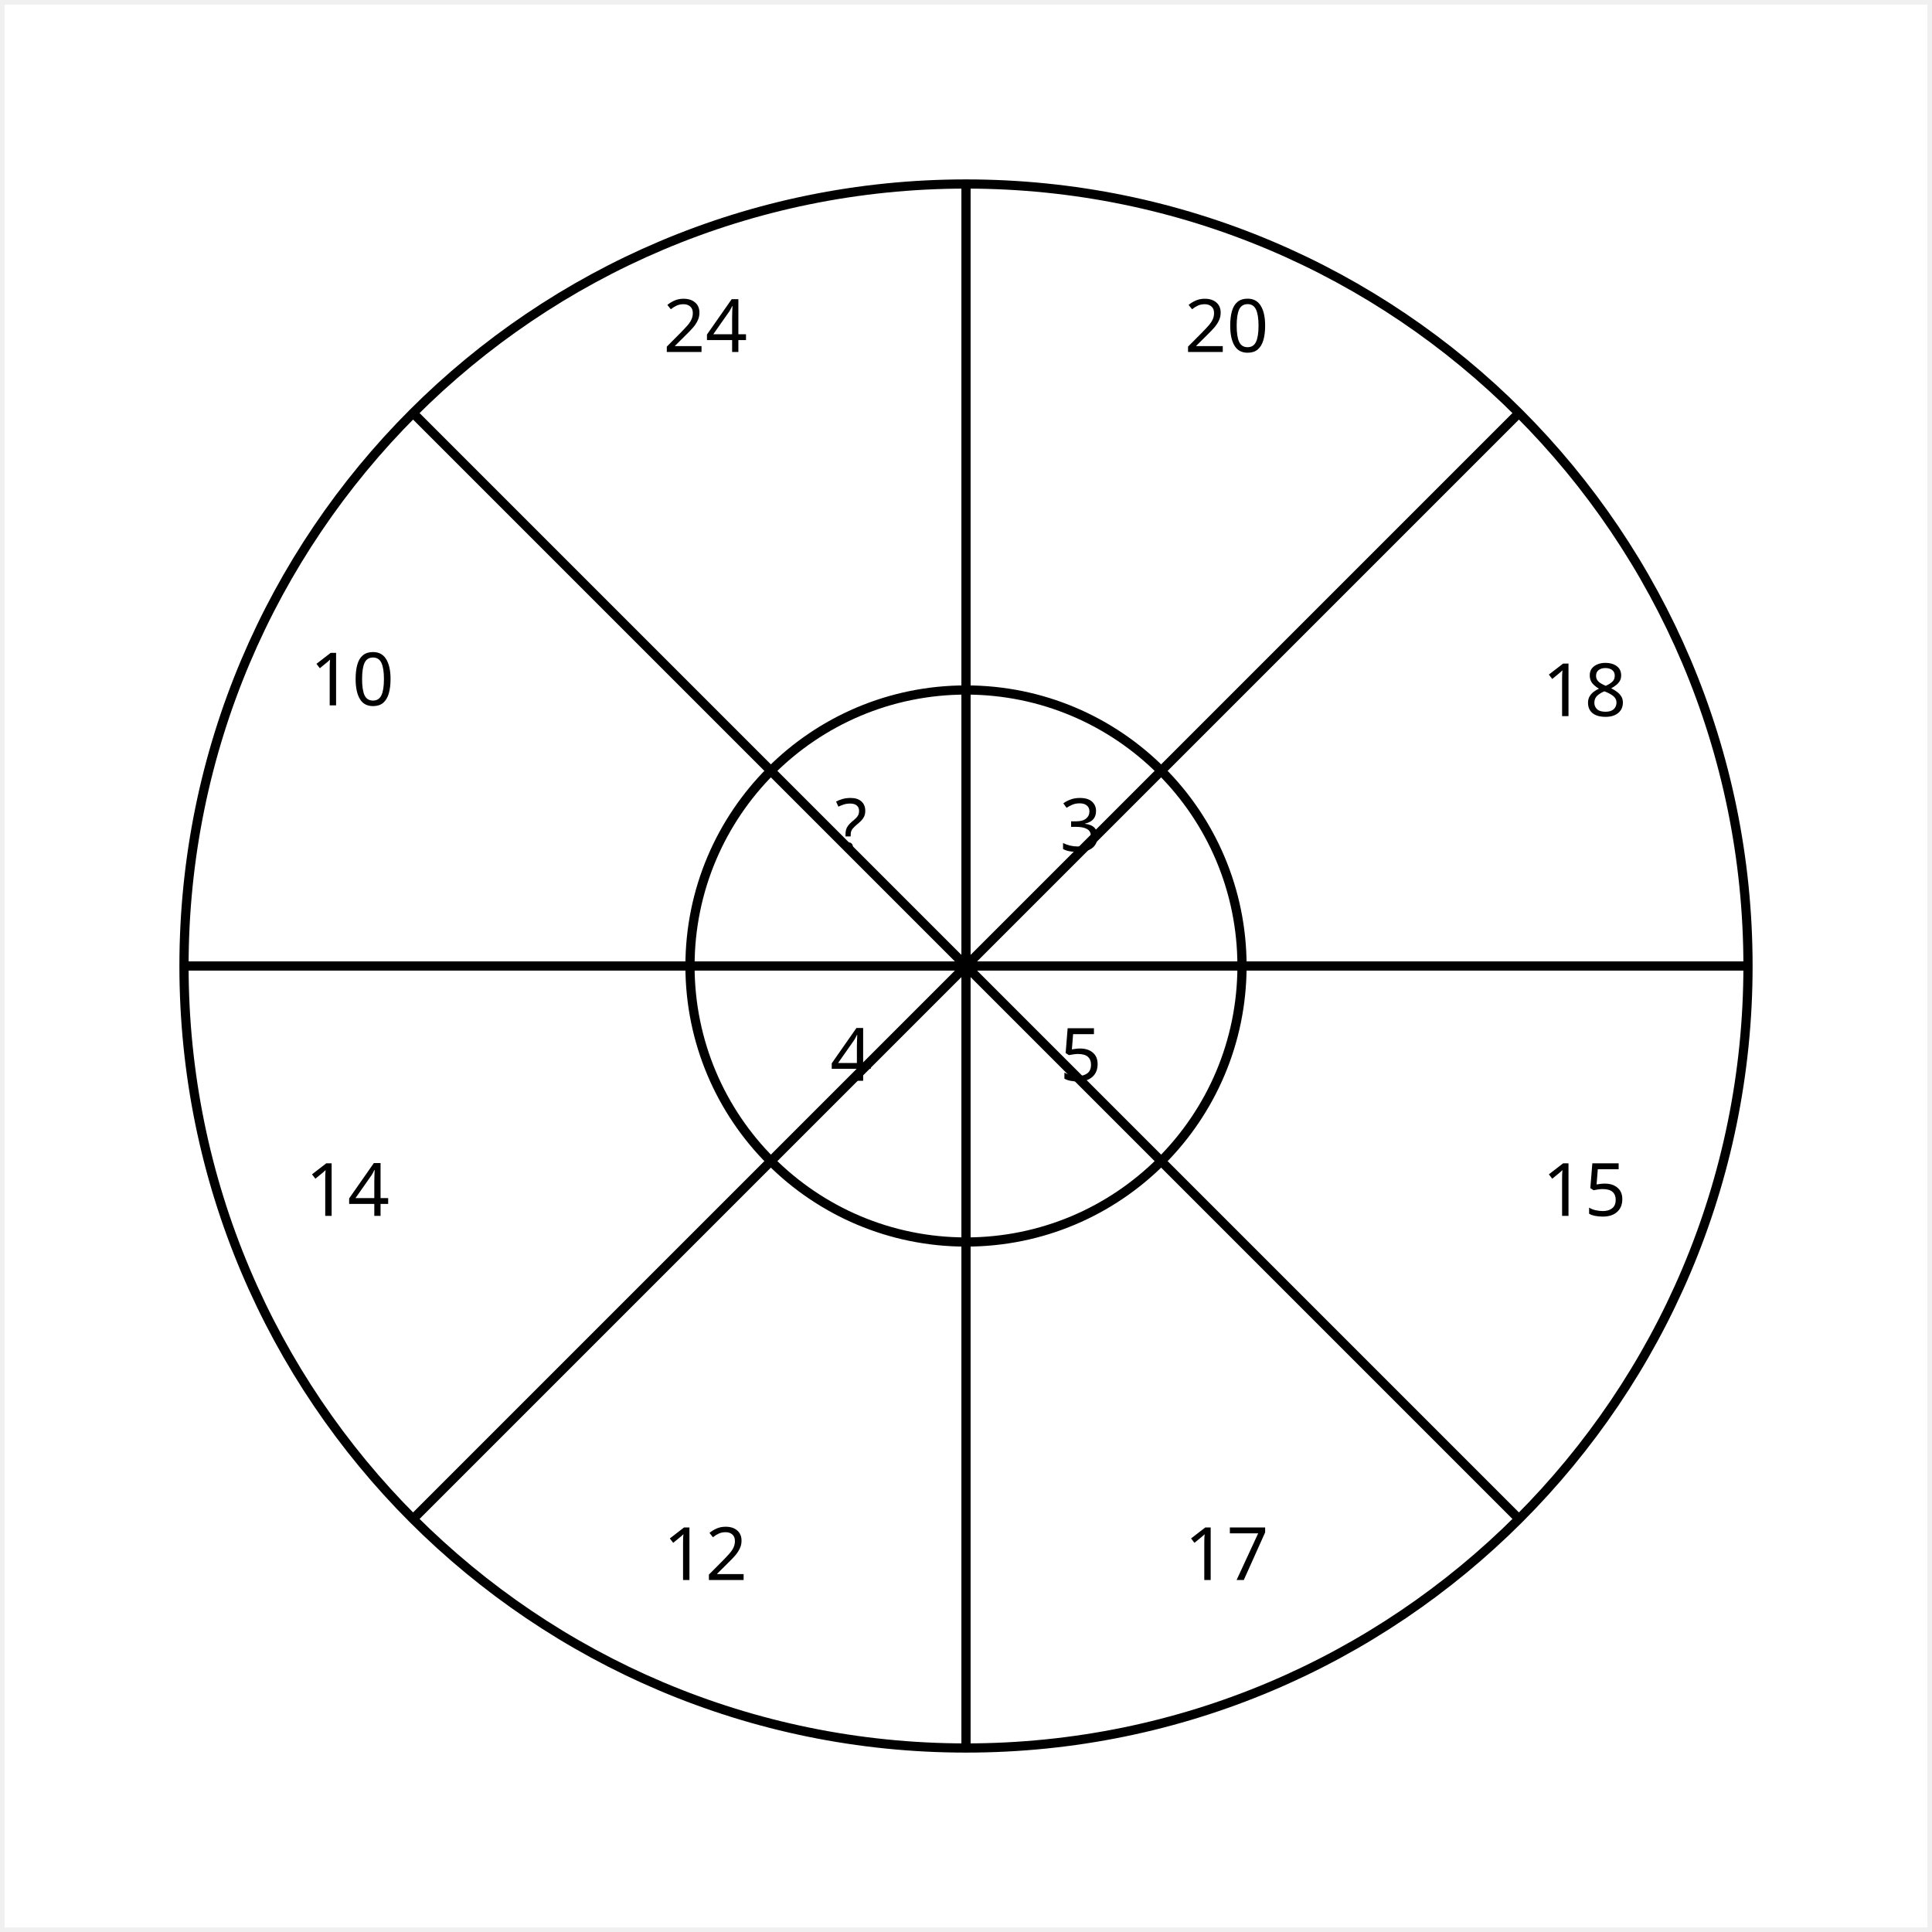
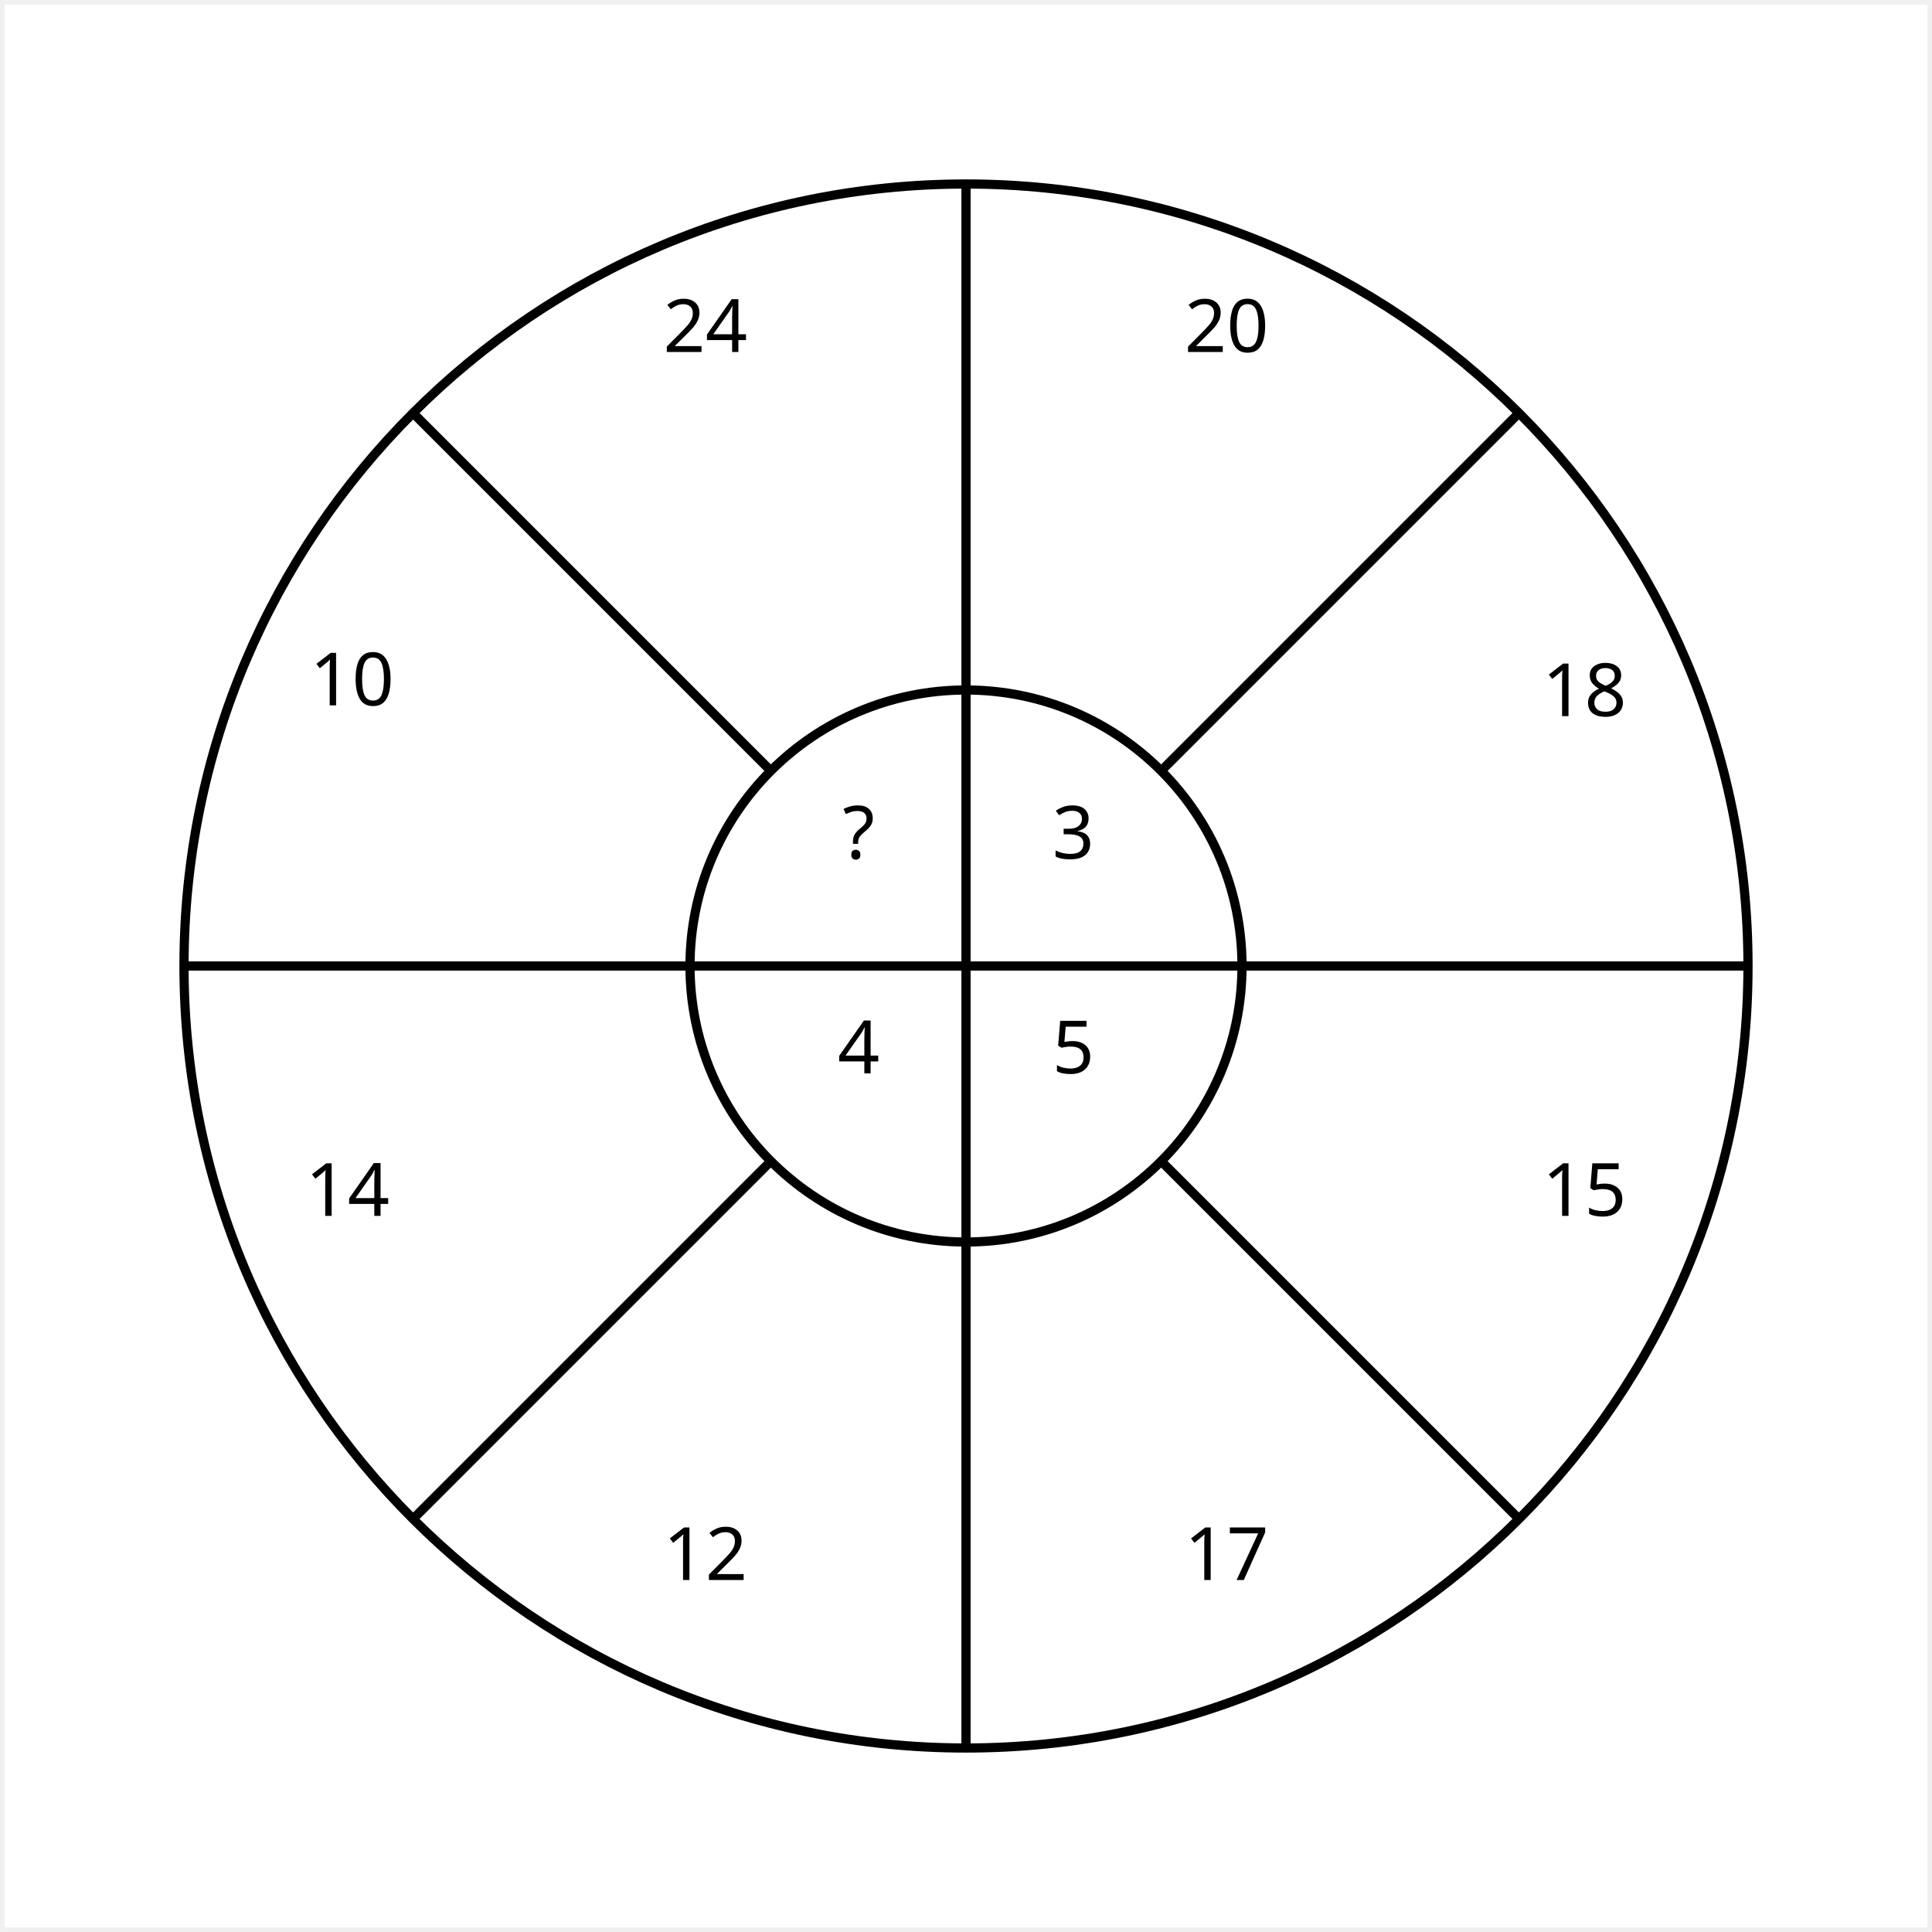
<svg xmlns="http://www.w3.org/2000/svg" viewBox="0 0 420 420">
  <rect x="1" y="1" width="418" height="418" fill="white" stroke="none" />
  <circle cx="210" cy="210" r="170" fill="none" stroke="black" stroke-width="2" />
  <circle cx="210" cy="210" r="60" fill="none" stroke="black" stroke-width="2" />
-   <line x1="210" y1="210" x2="330.2" y2="89.8" stroke="black" stroke-width="2" />
-   <line x1="210" y1="210" x2="89.8" y2="89.8" stroke="black" stroke-width="2" />
-   <line x1="210" y1="210" x2="89.8" y2="330.2" stroke="black" stroke-width="2" />
-   <line x1="210" y1="210" x2="330.2" y2="330.2" stroke="black" stroke-width="2" />
+   <line x1="252.4" y1="167.6" x2="330.2" y2="89.8" stroke="black" stroke-width="2" />
+   <line x1="167.6" y1="167.6" x2="89.8" y2="89.8" stroke="black" stroke-width="2" />
+   <line x1="167.6" y1="252.4" x2="89.8" y2="330.2" stroke="black" stroke-width="2" />
+   <line x1="252.4" y1="252.4" x2="330.2" y2="330.2" stroke="black" stroke-width="2" />
  <line x1="210" y1="210" x2="380.0" y2="210.0" stroke="black" stroke-width="2" />
  <line x1="210" y1="210" x2="210.0" y2="40.0" stroke="black" stroke-width="2" />
  <line x1="210" y1="210" x2="40.0" y2="210.0" stroke="black" stroke-width="2" />
  <line x1="210" y1="210" x2="210.0" y2="380.0" stroke="black" stroke-width="2" />
  <text x="266.656" y="76.527" font-family="sans-serif" font-size="16" text-anchor="middle">20</text>
  <text x="344.442" y="155.682" font-family="sans-serif" font-size="16" text-anchor="middle">18</text>
  <text x="344.442" y="264.318" font-family="sans-serif" font-size="16" text-anchor="middle">15</text>
  <text x="266.656" y="343.473" font-family="sans-serif" font-size="16" text-anchor="middle">17</text>
  <text x="153.344" y="343.473" font-family="sans-serif" font-size="16" text-anchor="middle">12</text>
  <text x="75.558" y="264.318" font-family="sans-serif" font-size="16" text-anchor="middle">14</text>
  <text x="76.527" y="153.344" font-family="sans-serif" font-size="16" text-anchor="middle">10</text>
  <text x="153.344" y="76.527" font-family="sans-serif" font-size="16" text-anchor="middle">24</text>
-   <text x="234.957" y="185.043" font-family="sans-serif" font-size="16" text-anchor="middle">3</text>
-   <text x="234.957" y="234.957" font-family="sans-serif" font-size="16" text-anchor="middle">5</text>
-   <text x="185.043" y="234.957" font-family="sans-serif" font-size="16" text-anchor="middle">4</text>
-   <text x="185.043" y="185.043" font-family="sans-serif" font-size="16" text-anchor="middle">?</text>
+   <text x="233.335" y="186.665" font-family="sans-serif" font-size="16" text-anchor="middle">3</text>
+   <text x="233.335" y="233.335" font-family="sans-serif" font-size="16" text-anchor="middle">5</text>
+   <text x="186.665" y="233.335" font-family="sans-serif" font-size="16" text-anchor="middle">4</text>
+   <text x="186.665" y="186.665" font-family="sans-serif" font-size="16" text-anchor="middle">?</text>
</svg>
